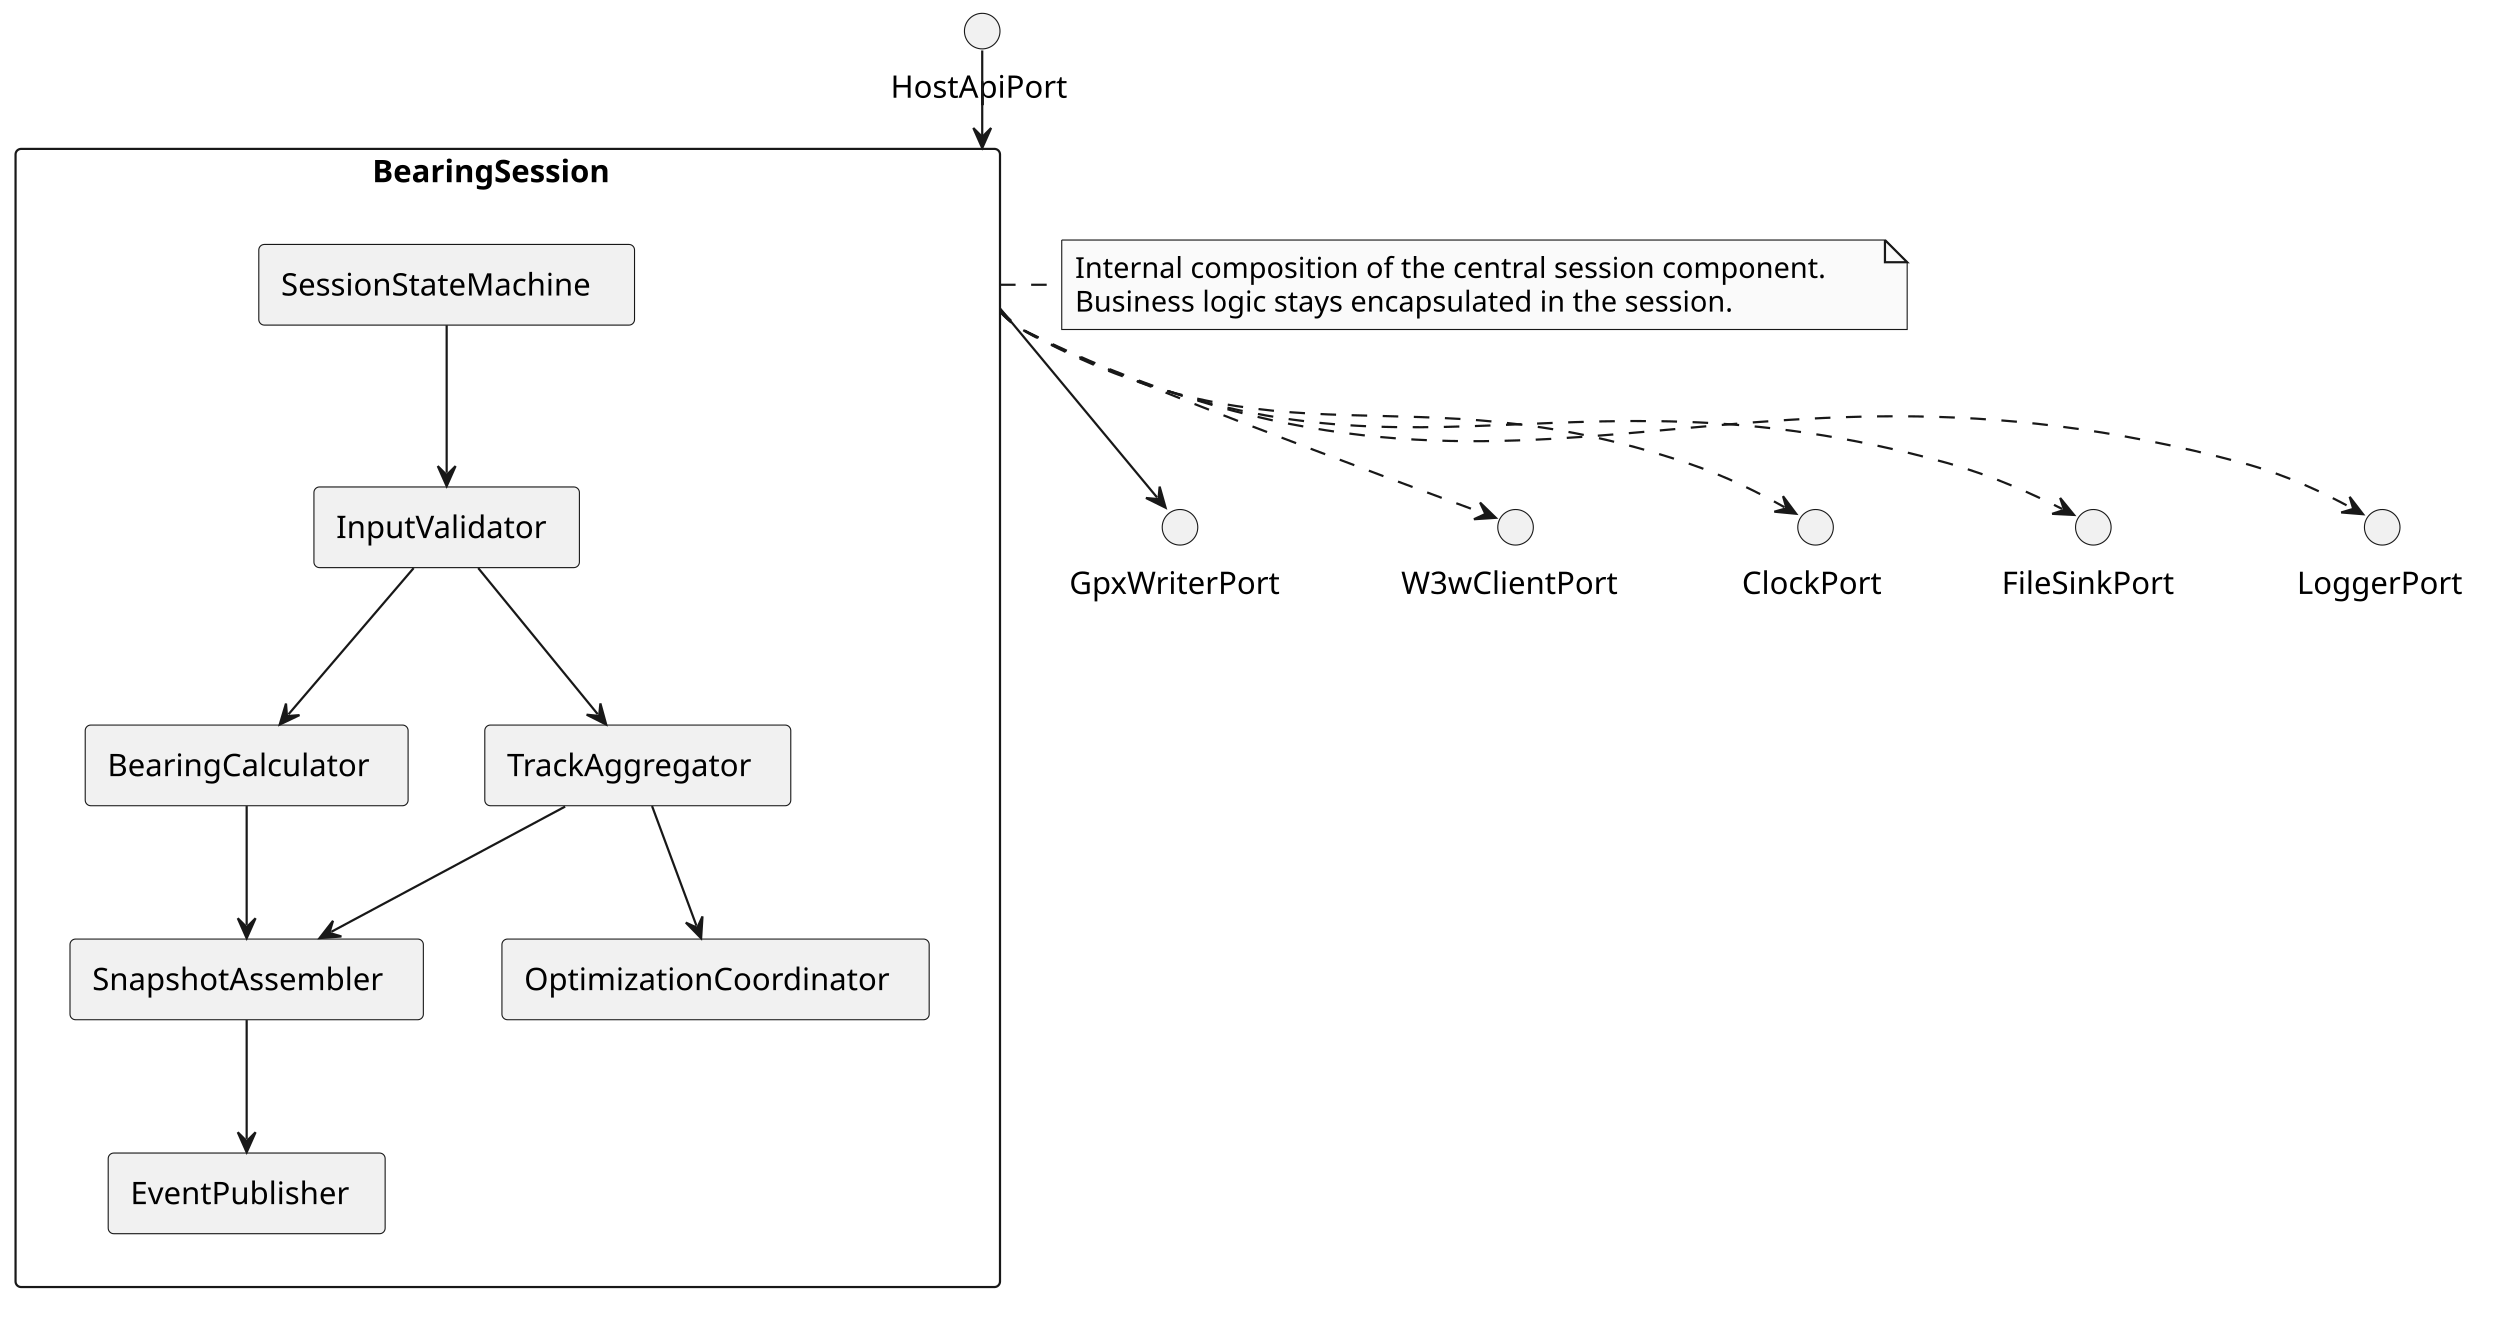
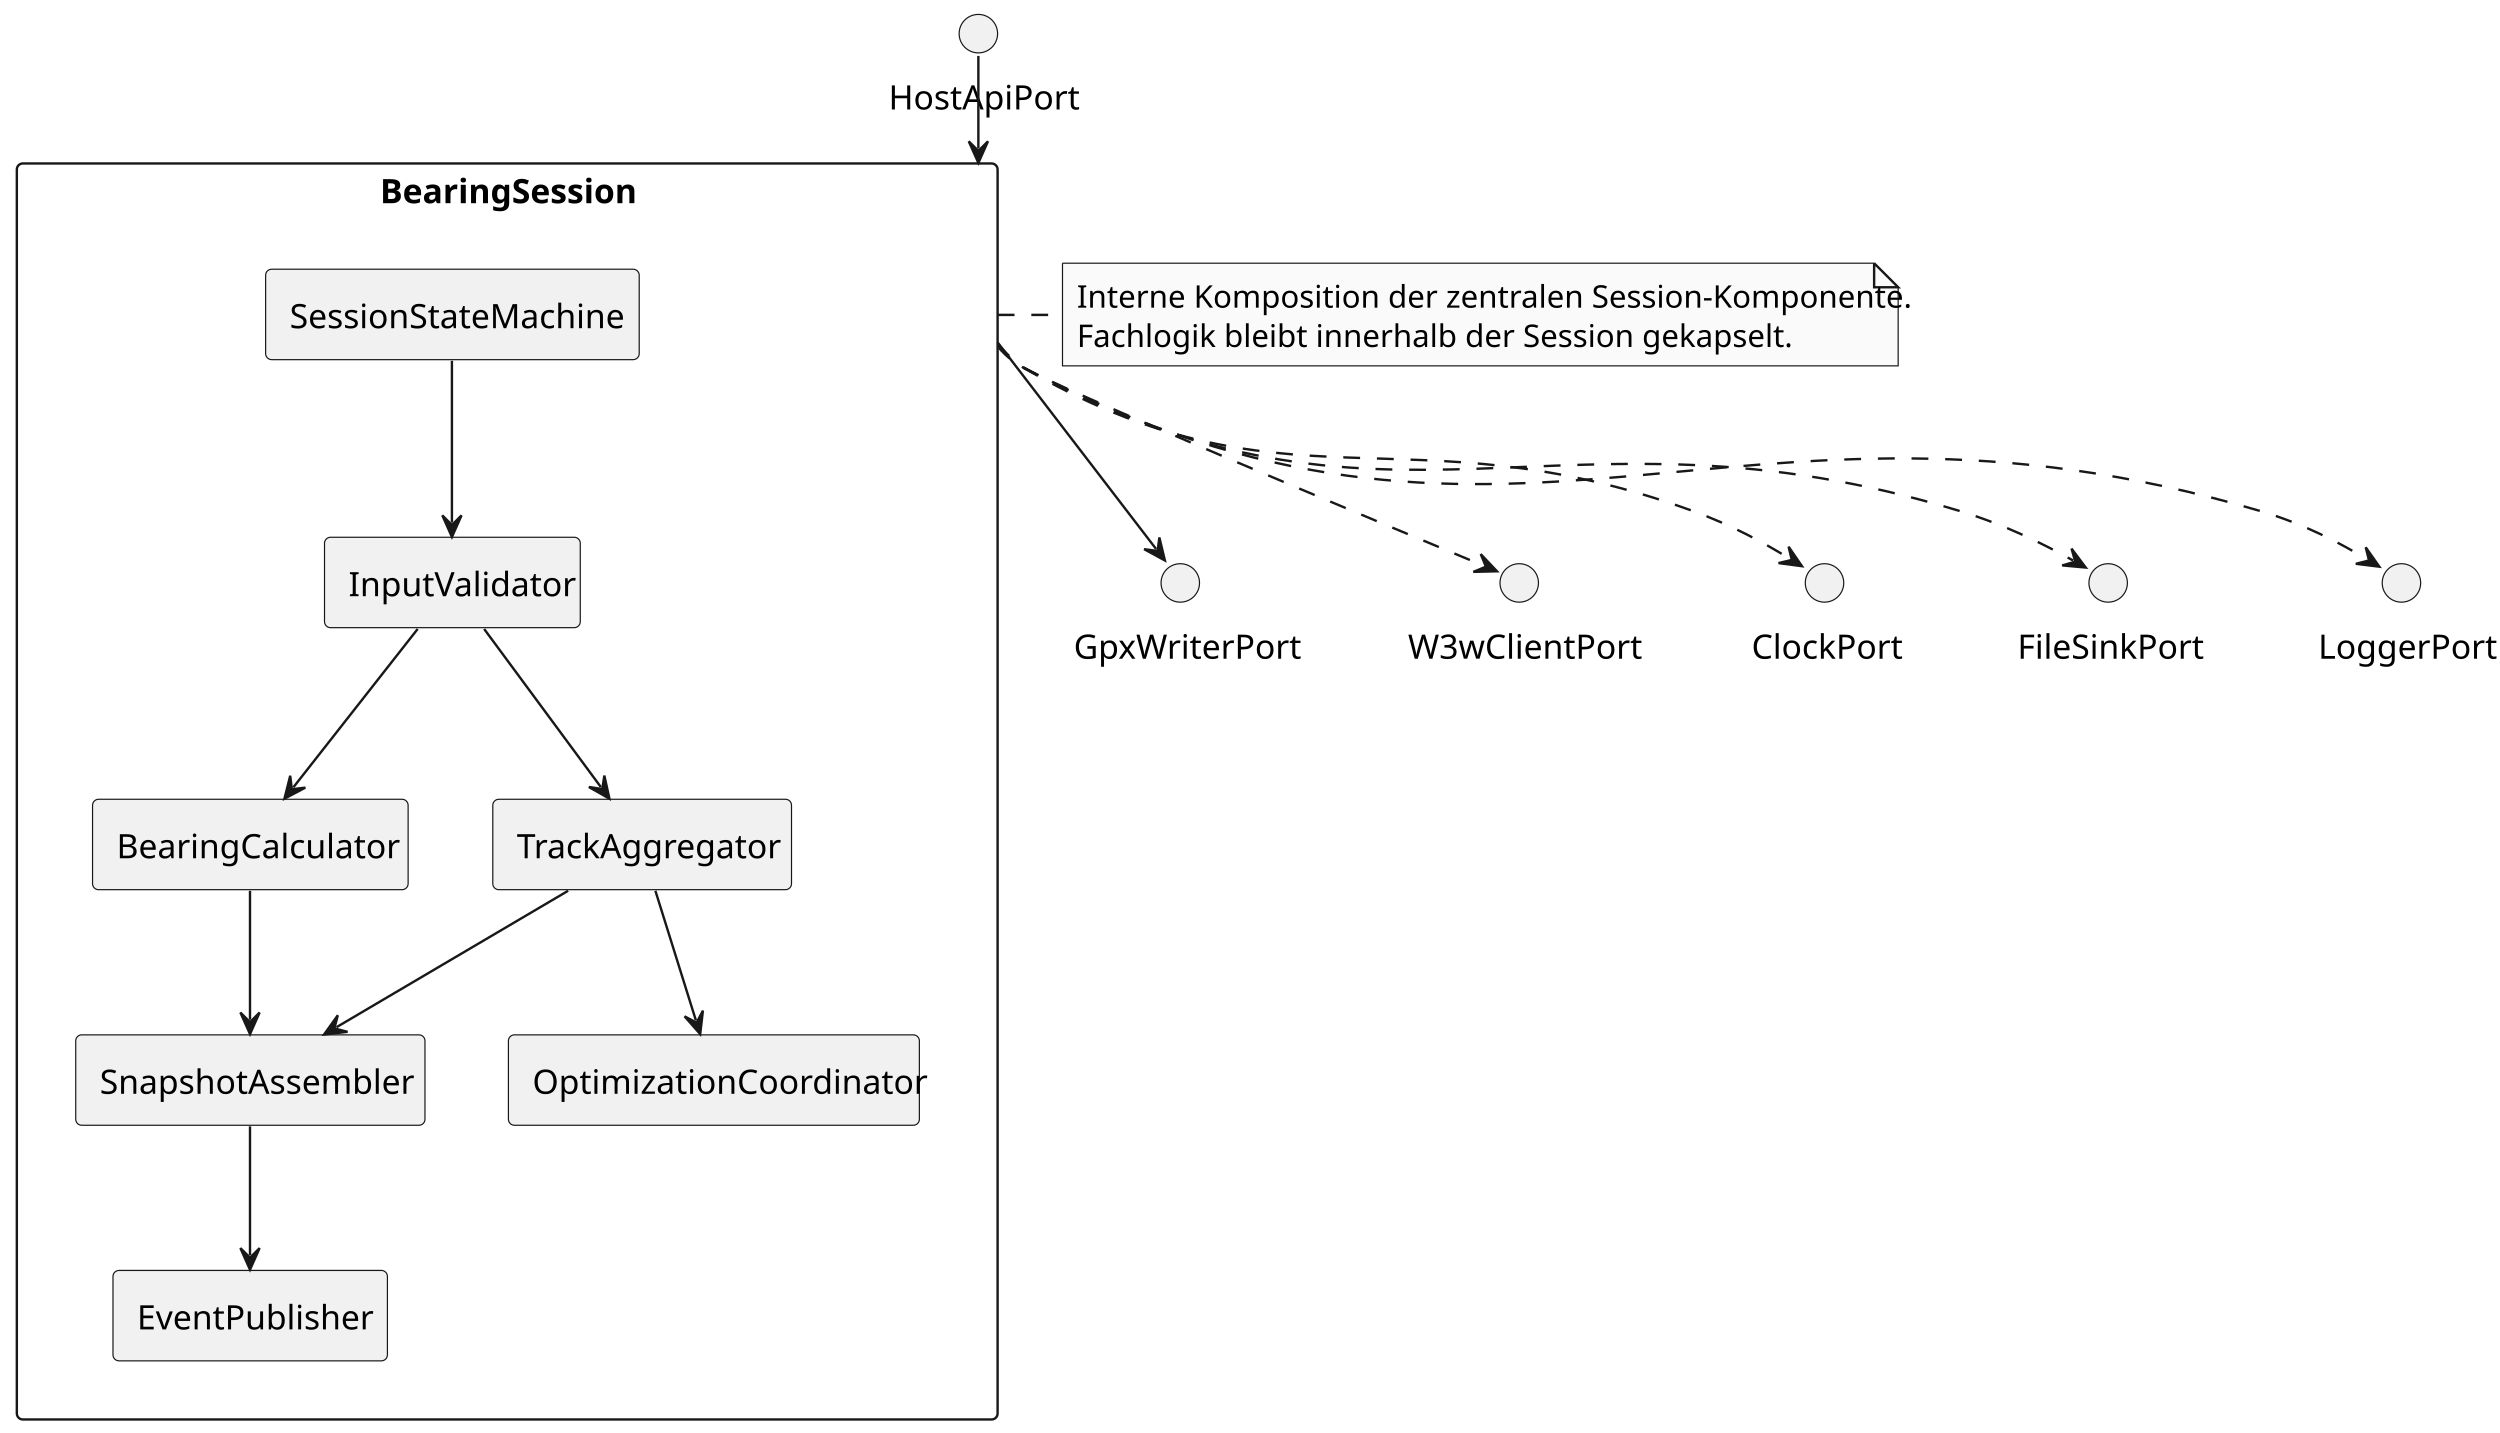
- <svg xmlns="http://www.w3.org/2000/svg" contentStyleType="text/css" data-diagram-type="DESCRIPTION" height="593px" preserveAspectRatio="none" style="width:1125px;height:593px;background:#FFFFFF;" version="1.1" viewBox="0 0 1125 593" width="1125px" zoomAndPan="magnify">
+ <svg xmlns="http://www.w3.org/2000/svg" contentStyleType="text/css" height="596px" preserveAspectRatio="none" style="width:1040px;height:596px;background:#FFFFFF;" version="1.1" viewBox="0 0 1040 596" width="1040px" zoomAndPan="magnify">
  <defs />
  <g>
-     <g class="cluster" data-qualified-name="SESSION" data-source-line="12" id="ent0008">
-       <rect fill="none" height="512.17" rx="2.5" ry="2.5" style="stroke:#181818;stroke-width:1;" width="443" x="7" y="67" />
-       <text fill="#000000" font-family="sans-serif" font-size="14" font-weight="700" lengthAdjust="spacing" textLength="121.933" x="167.534" y="81.995">BearingSession</text>
+     <g id="cluster_SESSION">
+       <rect fill="none" height="522.5" rx="2.5" ry="2.5" style="stroke:#181818;stroke-width:1.0;" width="408" x="7" y="68" />
+       <text fill="#000000" font-family="sans-serif" font-size="14" font-weight="bold" lengthAdjust="spacing" textLength="105.814" x="158.093" y="84.533">BearingSession</text>
    </g>
-     <g class="entity" data-qualified-name="SESSION.SM" data-source-line="13" id="ent0009">
-       <rect fill="#F1F1F1" height="36.297" rx="2.5" ry="2.5" style="stroke:#181818;stroke-width:0.5;" width="169.078" x="116.46" y="110" />
-       <text fill="#000000" font-family="sans-serif" font-size="14" lengthAdjust="spacing" textLength="149.078" x="126.46" y="132.995">SessionStateMachine</text>
+     <g id="elem_SM">
+       <rect fill="#F1F1F1" height="37.609" rx="2.5" ry="2.5" style="stroke:#181818;stroke-width:0.5;" width="155.413" x="110.5" y="112" />
+       <text fill="#000000" font-family="sans-serif" font-size="14" lengthAdjust="spacing" textLength="135.413" x="120.5" y="136.533">SessionStateMachine</text>
    </g>
-     <g class="entity" data-qualified-name="SESSION.VAL" data-source-line="14" id="ent0010">
-       <rect fill="#F1F1F1" height="36.297" rx="2.5" ry="2.5" style="stroke:#181818;stroke-width:0.5;" width="119.463" x="141.27" y="219.13" />
-       <text fill="#000000" font-family="sans-serif" font-size="14" lengthAdjust="spacing" textLength="99.463" x="151.27" y="242.125">InputValidator</text>
+     <g id="elem_VAL">
+       <rect fill="#F1F1F1" height="37.609" rx="2.5" ry="2.5" style="stroke:#181818;stroke-width:0.5;" width="106.393" x="135" y="223.5" />
+       <text fill="#000000" font-family="sans-serif" font-size="14" lengthAdjust="spacing" textLength="86.393" x="145" y="248.033">InputValidator</text>
    </g>
-     <g class="entity" data-qualified-name="SESSION.BC" data-source-line="15" id="ent0011">
-       <rect fill="#F1F1F1" height="36.297" rx="2.5" ry="2.5" style="stroke:#181818;stroke-width:0.5;" width="145.296" x="38.35" y="326.28" />
-       <text fill="#000000" font-family="sans-serif" font-size="14" lengthAdjust="spacing" textLength="125.296" x="48.35" y="349.275">BearingCalculator</text>
+     <g id="elem_BC">
+       <rect fill="#F1F1F1" height="37.609" rx="2.5" ry="2.5" style="stroke:#181818;stroke-width:0.5;" width="131.282" x="38.5" y="332.5" />
+       <text fill="#000000" font-family="sans-serif" font-size="14" lengthAdjust="spacing" textLength="111.282" x="48.5" y="357.033">BearingCalculator</text>
    </g>
-     <g class="entity" data-qualified-name="SESSION.TA" data-source-line="16" id="ent0012">
-       <rect fill="#F1F1F1" height="36.297" rx="2.5" ry="2.5" style="stroke:#181818;stroke-width:0.5;" width="137.688" x="218.16" y="326.28" />
-       <text fill="#000000" font-family="sans-serif" font-size="14" lengthAdjust="spacing" textLength="117.688" x="228.16" y="349.275">TrackAggregator</text>
+     <g id="elem_TA">
+       <rect fill="#F1F1F1" height="37.609" rx="2.5" ry="2.5" style="stroke:#181818;stroke-width:0.5;" width="124.269" x="205" y="332.5" />
+       <text fill="#000000" font-family="sans-serif" font-size="14" lengthAdjust="spacing" textLength="104.269" x="215" y="357.033">TrackAggregator</text>
    </g>
-     <g class="entity" data-qualified-name="SESSION.OC" data-source-line="17" id="ent0013">
-       <rect fill="#F1F1F1" height="36.297" rx="2.5" ry="2.5" style="stroke:#181818;stroke-width:0.5;" width="192.259" x="225.87" y="422.58" />
-       <text fill="#000000" font-family="sans-serif" font-size="14" lengthAdjust="spacing" textLength="172.259" x="235.87" y="445.575">OptimizationCoordinator</text>
+     <g id="elem_OC">
+       <rect fill="#F1F1F1" height="37.609" rx="2.5" ry="2.5" style="stroke:#181818;stroke-width:0.5;" width="170.958" x="211.5" y="430.5" />
+       <text fill="#000000" font-family="sans-serif" font-size="14" lengthAdjust="spacing" textLength="150.958" x="221.5" y="455.033">OptimizationCoordinator</text>
    </g>
-     <g class="entity" data-qualified-name="SESSION.SA" data-source-line="18" id="ent0014">
-       <rect fill="#F1F1F1" height="36.297" rx="2.5" ry="2.5" style="stroke:#181818;stroke-width:0.5;" width="159.009" x="31.5" y="422.58" />
-       <text fill="#000000" font-family="sans-serif" font-size="14" lengthAdjust="spacing" textLength="139.009" x="41.5" y="445.575">SnapshotAssembler</text>
+     <g id="elem_SA">
+       <rect fill="#F1F1F1" height="37.609" rx="2.5" ry="2.5" style="stroke:#181818;stroke-width:0.5;" width="145.289" x="31.5" y="430.5" />
+       <text fill="#000000" font-family="sans-serif" font-size="14" lengthAdjust="spacing" textLength="125.289" x="41.5" y="455.033">SnapshotAssembler</text>
    </g>
-     <g class="entity" data-qualified-name="SESSION.EP" data-source-line="19" id="ent0015">
-       <rect fill="#F1F1F1" height="36.297" rx="2.5" ry="2.5" style="stroke:#181818;stroke-width:0.5;" width="124.624" x="48.69" y="518.87" />
-       <text fill="#000000" font-family="sans-serif" font-size="14" lengthAdjust="spacing" textLength="104.624" x="58.69" y="541.865">EventPublisher</text>
+     <g id="elem_EP">
+       <rect fill="#F1F1F1" height="37.609" rx="2.5" ry="2.5" style="stroke:#181818;stroke-width:0.5;" width="114.165" x="47" y="528.5" />
+       <text fill="#000000" font-family="sans-serif" font-size="14" lengthAdjust="spacing" textLength="94.165" x="57" y="553.033">EventPublisher</text>
    </g>
-     <g class="entity" data-qualified-name="P_HOST" data-source-line="5" id="ent0002">
-       <ellipse cx="442" cy="14" fill="#F1F1F1" rx="8" ry="8" style="stroke:#181818;stroke-width:0.5;" />
-       <text fill="#000000" font-family="sans-serif" font-size="14" lengthAdjust="spacing" textLength="82.482" x="400.759" y="43.995">HostApiPort</text>
+     <g id="elem_P_HOST">
+       <ellipse cx="407" cy="14" fill="#F1F1F1" rx="8" ry="8" style="stroke:#181818;stroke-width:0.5;" />
+       <text fill="#000000" font-family="sans-serif" font-size="14" lengthAdjust="spacing" textLength="74.696" x="369.652" y="45.533">HostApiPort</text>
    </g>
-     <g class="entity" data-qualified-name="P_GPX" data-source-line="6" id="ent0003">
-       <ellipse cx="531" cy="237.28" fill="#F1F1F1" rx="8" ry="8" style="stroke:#181818;stroke-width:0.5;" />
-       <text fill="#000000" font-family="sans-serif" font-size="14" lengthAdjust="spacing" textLength="99.62" x="481.19" y="267.275">GpxWriterPort</text>
+     <g id="elem_P_GPX">
+       <ellipse cx="491" cy="242.5" fill="#F1F1F1" rx="8" ry="8" style="stroke:#181818;stroke-width:0.5;" />
+       <text fill="#000000" font-family="sans-serif" font-size="14" lengthAdjust="spacing" textLength="88.676" x="446.662" y="274.033">GpxWriterPort</text>
    </g>
-     <g class="entity" data-qualified-name="P_W3W" data-source-line="7" id="ent0004">
-       <ellipse cx="682" cy="237.28" fill="#F1F1F1" rx="8" ry="8" style="stroke:#181818;stroke-width:0.5;" />
-       <text fill="#000000" font-family="sans-serif" font-size="14" lengthAdjust="spacing" textLength="102.983" x="630.508" y="267.275">W3wClientPort</text>
+     <g id="elem_P_W3W">
+       <ellipse cx="632" cy="242.5" fill="#F1F1F1" rx="8" ry="8" style="stroke:#181818;stroke-width:0.5;" />
+       <text fill="#000000" font-family="sans-serif" font-size="14" lengthAdjust="spacing" textLength="92.579" x="585.71" y="274.033">W3wClientPort</text>
    </g>
-     <g class="entity" data-qualified-name="P_CLK" data-source-line="8" id="ent0005">
-       <ellipse cx="817" cy="237.28" fill="#F1F1F1" rx="8" ry="8" style="stroke:#181818;stroke-width:0.5;" />
-       <text fill="#000000" font-family="sans-serif" font-size="14" lengthAdjust="spacing" textLength="66.288" x="783.856" y="267.275">ClockPort</text>
+     <g id="elem_P_CLK">
+       <ellipse cx="759" cy="242.5" fill="#F1F1F1" rx="8" ry="8" style="stroke:#181818;stroke-width:0.5;" />
+       <text fill="#000000" font-family="sans-serif" font-size="14" lengthAdjust="spacing" textLength="60.683" x="728.659" y="274.033">ClockPort</text>
    </g>
-     <g class="entity" data-qualified-name="P_FS" data-source-line="9" id="ent0006">
-       <ellipse cx="942" cy="237.28" fill="#F1F1F1" rx="8" ry="8" style="stroke:#181818;stroke-width:0.5;" />
-       <text fill="#000000" font-family="sans-serif" font-size="14" lengthAdjust="spacing" textLength="82.455" x="900.773" y="267.275">FileSinkPort</text>
+     <g id="elem_P_FS">
+       <ellipse cx="877" cy="242.5" fill="#F1F1F1" rx="8" ry="8" style="stroke:#181818;stroke-width:0.5;" />
+       <text fill="#000000" font-family="sans-serif" font-size="14" lengthAdjust="spacing" textLength="75.469" x="839.266" y="274.033">FileSinkPort</text>
    </g>
-     <g class="entity" data-qualified-name="P_LOG" data-source-line="10" id="ent0007">
-       <ellipse cx="1072" cy="237.28" fill="#F1F1F1" rx="8" ry="8" style="stroke:#181818;stroke-width:0.5;" />
-       <text fill="#000000" font-family="sans-serif" font-size="14" lengthAdjust="spacing" textLength="76.761" x="1033.62" y="267.275">LoggerPort</text>
+     <g id="elem_P_LOG">
+       <ellipse cx="999" cy="242.5" fill="#F1F1F1" rx="8" ry="8" style="stroke:#181818;stroke-width:0.5;" />
+       <text fill="#000000" font-family="sans-serif" font-size="14" lengthAdjust="spacing" textLength="69.269" x="964.366" y="274.033">LoggerPort</text>
    </g>
-     <g class="entity" data-qualified-name="GMN29" data-source-line="38" id="ent0030">
-       <path d="M477.78,108.01 L477.78,148.276 L858.229,148.276 L858.229,118.01 L848.229,108.01 L477.78,108.01" fill="#FAFAFA" style="stroke:#181818;stroke-width:0.5;" />
-       <path d="M848.229,108.01 L848.229,118.01 L858.229,118.01 L848.229,108.01" fill="#FAFAFA" style="stroke:#181818;stroke-width:1;" />
-       <text fill="#000000" font-family="sans-serif" font-size="13" lengthAdjust="spacing" textLength="359.449" x="483.78" y="125.077">Internal composition of the central session component.</text>
-       <text fill="#000000" font-family="sans-serif" font-size="13" lengthAdjust="spacing" textLength="319.979" x="483.78" y="140.21">Business logic stays encapsulated in the session.</text>
+     <g id="elem_GMN29">
+       <path d="M442,109.5 L442,152.203 L789.638,152.203 L789.638,119.5 L779.638,109.5 L442,109.5 " fill="#FAFAFA" style="stroke:#181818;stroke-width:0.5;" />
+       <path d="M779.638,109.5 L779.638,119.5 L789.638,119.5 L779.638,109.5 " fill="#FAFAFA" style="stroke:#181818;stroke-width:1.0;" />
+       <text fill="#000000" font-family="sans-serif" font-size="13" lengthAdjust="spacing" textLength="326.638" x="448" y="127.995">Interne Komposition der zentralen Session-Komponente.</text>
+       <text fill="#000000" font-family="sans-serif" font-size="13" lengthAdjust="spacing" textLength="282.56" x="448" y="144.347">Fachlogik bleibt innerhalb der Session gekapselt.</text>
    </g>
-     <g class="link" data-entity-1="ent0002" data-entity-2="ent0008" data-link-type="dependency" data-source-line="22" id="lnk16">
-       <path d="M442,22.71 C442,28.945 442,38.436 442,49.203 C442,54.587 442,60.29 442,66.064 C442,66.244 442,60.425 442,60.605" fill="none" id="P_HOST-to-SESSION" style="stroke:#181818;stroke-width:1;" />
-       <polygon fill="#181818" points="442,66.605,446,57.605,442,61.605,438,57.605,442,66.605" style="stroke:#181818;stroke-width:1;" />
+     <g id="link_P_HOST_SESSION">
+       <path d="M407,23.27 C407,29.76 407,39.519 407,50.546 C407,56.059 407,55.889 407,61.786 " fill="none" id="P_HOST-to-SESSION" style="stroke:#181818;stroke-width:1.0;" />
+       <polygon fill="#181818" points="407,67.786,411,58.786,407,62.786,403,58.786,407,67.786" style="stroke:#181818;stroke-width:1.0;" />
    </g>
-     <g class="link" data-entity-1="ent0008" data-entity-2="ent0003" data-link-type="dependency" data-source-line="23" id="lnk17">
-       <path d="M450.026,138.804 C450.112,138.908 450.198,139.012 450.285,139.117 C450.46,139.327 450.636,139.539 450.815,139.754 C451.529,140.614 452.28,141.517 453.063,142.459 C459.326,149.998 467.676,160.048 476.584,170.77 C494.4,192.215 510.616,211.735 520.676,223.845" fill="none" id="SESSION-to-P_GPX" style="stroke:#181818;stroke-width:1;" />
-       <polygon fill="#181818" points="524.51,228.46,521.836,218.981,521.315,224.614,515.682,224.093,524.51,228.46" style="stroke:#181818;stroke-width:1;" />
+     <g id="link_SESSION_P_GPX">
+       <path d="M415.005,142.436 C415.087,142.543 415.171,142.652 415.254,142.761 C415.923,143.633 416.626,144.549 417.359,145.504 C423.223,153.148 431.045,163.344 439.402,174.239 C456.118,196.028 471.324,215.849 480.949,228.399 " fill="none" id="SESSION-to-P_GPX" style="stroke:#181818;stroke-width:1.0;" />
+       <polygon fill="#181818" points="484.6,233.16,482.297,223.584,481.557,229.192,475.949,228.453,484.6,233.16" style="stroke:#181818;stroke-width:1.0;" />
    </g>
-     <g class="link" data-entity-1="ent0008" data-entity-2="ent0004" data-link-type="dependency" data-source-line="24" id="lnk18">
-       <path d="M450.013,139.286 C450.041,139.317 450.069,139.348 450.097,139.379 C450.153,139.441 450.21,139.503 450.267,139.565 C450.38,139.689 450.495,139.814 450.61,139.938 C451.531,140.933 452.505,141.935 453.519,142.915 C455.547,144.874 457.738,146.743 460,148.28 C479.16,161.3 628.449,216.589 667.469,230.939" fill="none" id="SESSION-to-P_W3W" style="stroke:#181818;stroke-width:1;stroke-dasharray:7,7;" />
-       <polygon fill="#181818" points="673.1,233.01,666.034,226.149,668.407,231.284,663.273,233.658,673.1,233.01" style="stroke:#181818;stroke-width:1;" />
+     <g id="link_SESSION_P_W3W">
+       <path d="M415.026,142.923 C415.082,142.989 415.139,143.055 415.195,143.122 C415.309,143.255 415.423,143.388 415.538,143.521 C416.459,144.587 417.434,145.661 418.452,146.713 C420.489,148.817 422.7,150.83 425,152.5 C433.8,158.89 578.13,219.095 617.21,235.355 " fill="none" id="SESSION-to-P_W3W" style="stroke:#181818;stroke-width:1.0;stroke-dasharray:7.0,7.0;" />
+       <polygon fill="#181818" points="622.75,237.66,615.977,230.51,618.134,235.739,612.904,237.896,622.75,237.66" style="stroke:#181818;stroke-width:1.0;" />
    </g>
-     <g class="link" data-entity-1="ent0008" data-entity-2="ent0005" data-link-type="dependency" data-source-line="25" id="lnk19">
-       <path d="M450.02,139.962 C450.133,140.087 450.247,140.212 450.362,140.337 C451.282,141.335 452.26,142.33 453.289,143.285 C455.348,145.196 457.608,146.952 460,148.28 C578.49,214.09 630.51,165.14 759,208.28 C777.23,214.4 791.922,221.996 803.022,228.246" fill="none" id="SESSION-to-P_CLK" style="stroke:#181818;stroke-width:1;stroke-dasharray:7,7;" />
-       <polygon fill="#181818" points="808.25,231.19,802.37,223.289,803.893,228.737,798.445,230.26,808.25,231.19" style="stroke:#181818;stroke-width:1;" />
+     <g id="link_SESSION_P_CLK">
+       <path d="M415.082,143.754 C415.139,143.821 415.196,143.888 415.253,143.955 C416.172,145.025 417.152,146.091 418.188,147.117 C420.259,149.169 422.55,151.06 425,152.5 C534.37,216.73 584.79,169.18 704,212.5 C720.84,218.62 733.856,225.862 744.516,232.402 " fill="none" id="SESSION-to-P_CLK" style="stroke:#181818;stroke-width:1.0;stroke-dasharray:7.0,7.0;" />
+       <polygon fill="#181818" points="749.63,235.54,744.05,227.424,745.368,232.925,739.867,234.243,749.63,235.54" style="stroke:#181818;stroke-width:1.0;" />
    </g>
-     <g class="link" data-entity-1="ent0008" data-entity-2="ent0006" data-link-type="dependency" data-source-line="26" id="lnk20">
-       <path d="M450.041,140.177 C450.07,140.209 450.098,140.24 450.127,140.271 C450.183,140.334 450.241,140.396 450.298,140.459 C451.217,141.459 452.196,142.451 453.229,143.399 C455.294,145.296 457.572,147.018 460,148.28 C625.73,234.47 696.08,158.05 876,208.28 C897.34,214.24 915.557,222.741 927.947,229.011" fill="none" id="SESSION-to-P_FS" style="stroke:#181818;stroke-width:1;stroke-dasharray:7,7;" />
-       <polygon fill="#181818" points="933.3,231.72,927.076,224.087,928.839,229.462,923.464,231.225,933.3,231.72" style="stroke:#181818;stroke-width:1;" />
+     <g id="link_SESSION_P_FS">
+       <path d="M415.002,143.897 C415.059,143.964 415.116,144.031 415.173,144.098 C416.091,145.169 417.073,146.232 418.114,147.249 C420.194,149.284 422.507,151.135 425,152.5 C578.78,236.8 647.21,161.5 815,212.5 C834.56,218.44 850.58,226.567 862.43,233.177 " fill="none" id="SESSION-to-P_FS" style="stroke:#181818;stroke-width:1.0;stroke-dasharray:7.0,7.0;" />
+       <polygon fill="#181818" points="867.67,236.1,861.759,228.222,863.303,233.664,857.861,235.209,867.67,236.1" style="stroke:#181818;stroke-width:1.0;" />
    </g>
-     <g class="link" data-entity-1="ent0008" data-entity-2="ent0007" data-link-type="dependency" data-source-line="27" id="lnk21">
-       <path d="M450.084,140.351 C450.141,140.414 450.199,140.476 450.256,140.539 C451.174,141.54 452.154,142.53 453.19,143.474 C455.26,145.361 457.55,147.06 460,148.28 C679.68,257.77 772.02,144.34 1009,208.28 C1029.34,213.77 1046.219,222.073 1058.079,228.523" fill="none" id="SESSION-to-P_LOG" style="stroke:#181818;stroke-width:1;stroke-dasharray:7,7;" />
-       <polygon fill="#181818" points="1063.35,231.39,1057.355,223.576,1058.958,229.001,1053.533,230.604,1063.35,231.39" style="stroke:#181818;stroke-width:1;" />
+     <g id="link_SESSION_P_LOG">
+       <path d="M415.04,144.082 C415.069,144.115 415.098,144.149 415.126,144.182 C416.043,145.254 417.027,146.316 418.07,147.328 C420.156,149.352 422.483,151.18 425,152.5 C629.06,259.55 718.95,147.4 940,212.5 C958.61,217.98 973.375,225.882 984.655,232.652 " fill="none" id="SESSION-to-P_LOG" style="stroke:#181818;stroke-width:1.0;stroke-dasharray:7.0,7.0;" />
+       <polygon fill="#181818" points="989.8,235.74,984.142,227.679,985.513,233.167,980.025,234.538,989.8,235.74" style="stroke:#181818;stroke-width:1.0;" />
    </g>
-     <g class="link" data-entity-1="ent0009" data-entity-2="ent0010" data-link-type="dependency" data-source-line="29" id="lnk22">
-       <path d="M201,146.36 C201,166.23 201,192.75 201,212.75" fill="none" id="SM-to-VAL" style="stroke:#181818;stroke-width:1;" />
-       <polygon fill="#181818" points="201,218.75,205,209.75,201,213.75,197,209.75,201,218.75" style="stroke:#181818;stroke-width:1;" />
+     <g id="link_SM_VAL">
+       <path d="M188,150.08 C188,170.37 188,197.09 188,217.39 " fill="none" id="SM-to-VAL" style="stroke:#181818;stroke-width:1.0;" />
+       <polygon fill="#181818" points="188,223.39,192,214.39,188,218.39,184,214.39,188,223.39" style="stroke:#181818;stroke-width:1.0;" />
    </g>
-     <g class="link" data-entity-1="ent0010" data-entity-2="ent0011" data-link-type="dependency" data-source-line="30" id="lnk23">
-       <path d="M186.14,255.64 C169.46,275.12 146.473,301.993 129.783,321.483" fill="none" id="VAL-to-BC" style="stroke:#181818;stroke-width:1;" />
-       <polygon fill="#181818" points="125.88,326.04,134.772,321.806,129.132,322.242,128.696,316.602,125.88,326.04" style="stroke:#181818;stroke-width:1;" />
+     <g id="link_VAL_BC">
+       <path d="M173.75,261.65 C158.3,281.33 137.494,307.83 122.025,327.54 " fill="none" id="VAL-to-BC" style="stroke:#181818;stroke-width:1.0;" />
+       <polygon fill="#181818" points="118.32,332.26,127.023,327.65,121.407,328.327,120.73,322.711,118.32,332.26" style="stroke:#181818;stroke-width:1.0;" />
    </g>
-     <g class="link" data-entity-1="ent0010" data-entity-2="ent0012" data-link-type="dependency" data-source-line="31" id="lnk24">
-       <path d="M215.2,255.64 C231.14,275.12 253.03,301.907 268.98,321.397" fill="none" id="VAL-to-TA" style="stroke:#181818;stroke-width:1;" />
-       <polygon fill="#181818" points="272.78,326.04,270.176,316.542,269.613,322.171,263.985,321.608,272.78,326.04" style="stroke:#181818;stroke-width:1;" />
+     <g id="link_VAL_TA">
+       <path d="M201.4,261.65 C215.93,281.33 235.417,307.723 249.966,327.433 " fill="none" id="VAL-to-TA" style="stroke:#181818;stroke-width:1.0;" />
+       <polygon fill="#181818" points="253.53,332.26,251.403,322.644,250.56,328.237,244.967,327.395,253.53,332.26" style="stroke:#181818;stroke-width:1.0;" />
    </g>
-     <g class="link" data-entity-1="ent0012" data-entity-2="ent0013" data-link-type="dependency" data-source-line="32" id="lnk25">
-       <path d="M293.42,362.72 C299.7,379.63 307.113,399.615 313.413,416.595" fill="none" id="TA-to-OC" style="stroke:#181818;stroke-width:1;" />
-       <polygon fill="#181818" points="315.5,422.22,316.12,412.391,313.761,417.532,308.619,415.173,315.5,422.22" style="stroke:#181818;stroke-width:1;" />
+     <g id="link_TA_OC">
+       <path d="M272.64,370.56 C277.97,387.61 284.142,407.332 289.492,424.473 " fill="none" id="TA-to-OC" style="stroke:#181818;stroke-width:1.0;" />
+       <polygon fill="#181818" points="291.28,430.2,292.417,420.417,289.79,425.427,284.78,422.801,291.28,430.2" style="stroke:#181818;stroke-width:1.0;" />
    </g>
-     <g class="link" data-entity-1="ent0011" data-entity-2="ent0014" data-link-type="dependency" data-source-line="33" id="lnk26">
-       <path d="M111,362.72 C111,379.63 111,399.24 111,416.22" fill="none" id="BC-to-SA" style="stroke:#181818;stroke-width:1;" />
-       <polygon fill="#181818" points="111,422.22,115,413.22,111,417.22,107,413.22,111,422.22" style="stroke:#181818;stroke-width:1;" />
+     <g id="link_BC_SA">
+       <path d="M104,370.56 C104,387.61 104,407.06 104,424.2 " fill="none" id="BC-to-SA" style="stroke:#181818;stroke-width:1.0;" />
+       <polygon fill="#181818" points="104,430.2,108,421.2,104,425.2,100,421.2,104,430.2" style="stroke:#181818;stroke-width:1.0;" />
    </g>
-     <g class="link" data-entity-1="ent0012" data-entity-2="ent0014" data-link-type="dependency" data-source-line="34" id="lnk27">
-       <path d="M254.31,362.94 C222.8,379.83 180.659,402.408 149.099,419.308" fill="none" id="TA-to-SA" style="stroke:#181818;stroke-width:1;" />
-       <polygon fill="#181818" points="143.81,422.14,153.632,421.418,148.218,419.78,149.856,414.365,143.81,422.14" style="stroke:#181818;stroke-width:1;" />
+     <g id="link_TA_SA">
+       <path d="M236.34,370.56 C207.29,387.67 169.06,410.185 139.97,427.315 " fill="none" id="TA-to-SA" style="stroke:#181818;stroke-width:1.0;" />
+       <polygon fill="#181818" points="134.8,430.36,144.585,429.24,139.108,427.823,140.526,422.346,134.8,430.36" style="stroke:#181818;stroke-width:1.0;" />
    </g>
-     <g class="link" data-entity-1="ent0014" data-entity-2="ent0015" data-link-type="dependency" data-source-line="35" id="lnk28">
-       <path d="M111,459.02 C111,475.93 111,495.54 111,512.52" fill="none" id="SA-to-EP" style="stroke:#181818;stroke-width:1;" />
-       <polygon fill="#181818" points="111,518.52,115,509.52,111,513.52,107,509.52,111,518.52" style="stroke:#181818;stroke-width:1;" />
+     <g id="link_SA_EP">
+       <path d="M104,468.56 C104,485.61 104,505.06 104,522.2 " fill="none" id="SA-to-EP" style="stroke:#181818;stroke-width:1.0;" />
+       <polygon fill="#181818" points="104,528.2,108,519.2,104,523.2,100,519.2,104,528.2" style="stroke:#181818;stroke-width:1.0;" />
    </g>
-     <g class="link" data-entity-1="ent0008" data-entity-2="ent0030" data-link-type="association" data-source-line="38" id="lnk31">
-       <path d="M450.013,128.15 C450.059,128.15 450.105,128.15 450.151,128.15 C450.518,128.15 450.885,128.15 451.252,128.15 C454.19,128.15 457.127,128.15 460.064,128.15 C465.938,128.15 471.81,128.15 477.68,128.15" fill="none" id="SESSION-GMN29" style="stroke:#181818;stroke-width:1;stroke-dasharray:7,7;" />
+     <g id="link_SESSION_GMN29">
+       <path d="M415.03,131 C415.075,131 415.119,131 415.164,131 C415.253,131 415.342,131 415.431,131 C415.61,131 415.788,131 415.966,131 C418.817,131 421.669,131 424.52,131 C430.223,131 435.925,131 441.63,131 " fill="none" id="SESSION-GMN29" style="stroke:#181818;stroke-width:1.0;stroke-dasharray:7.0,7.0;" />
    </g>
  </g>
</svg>
